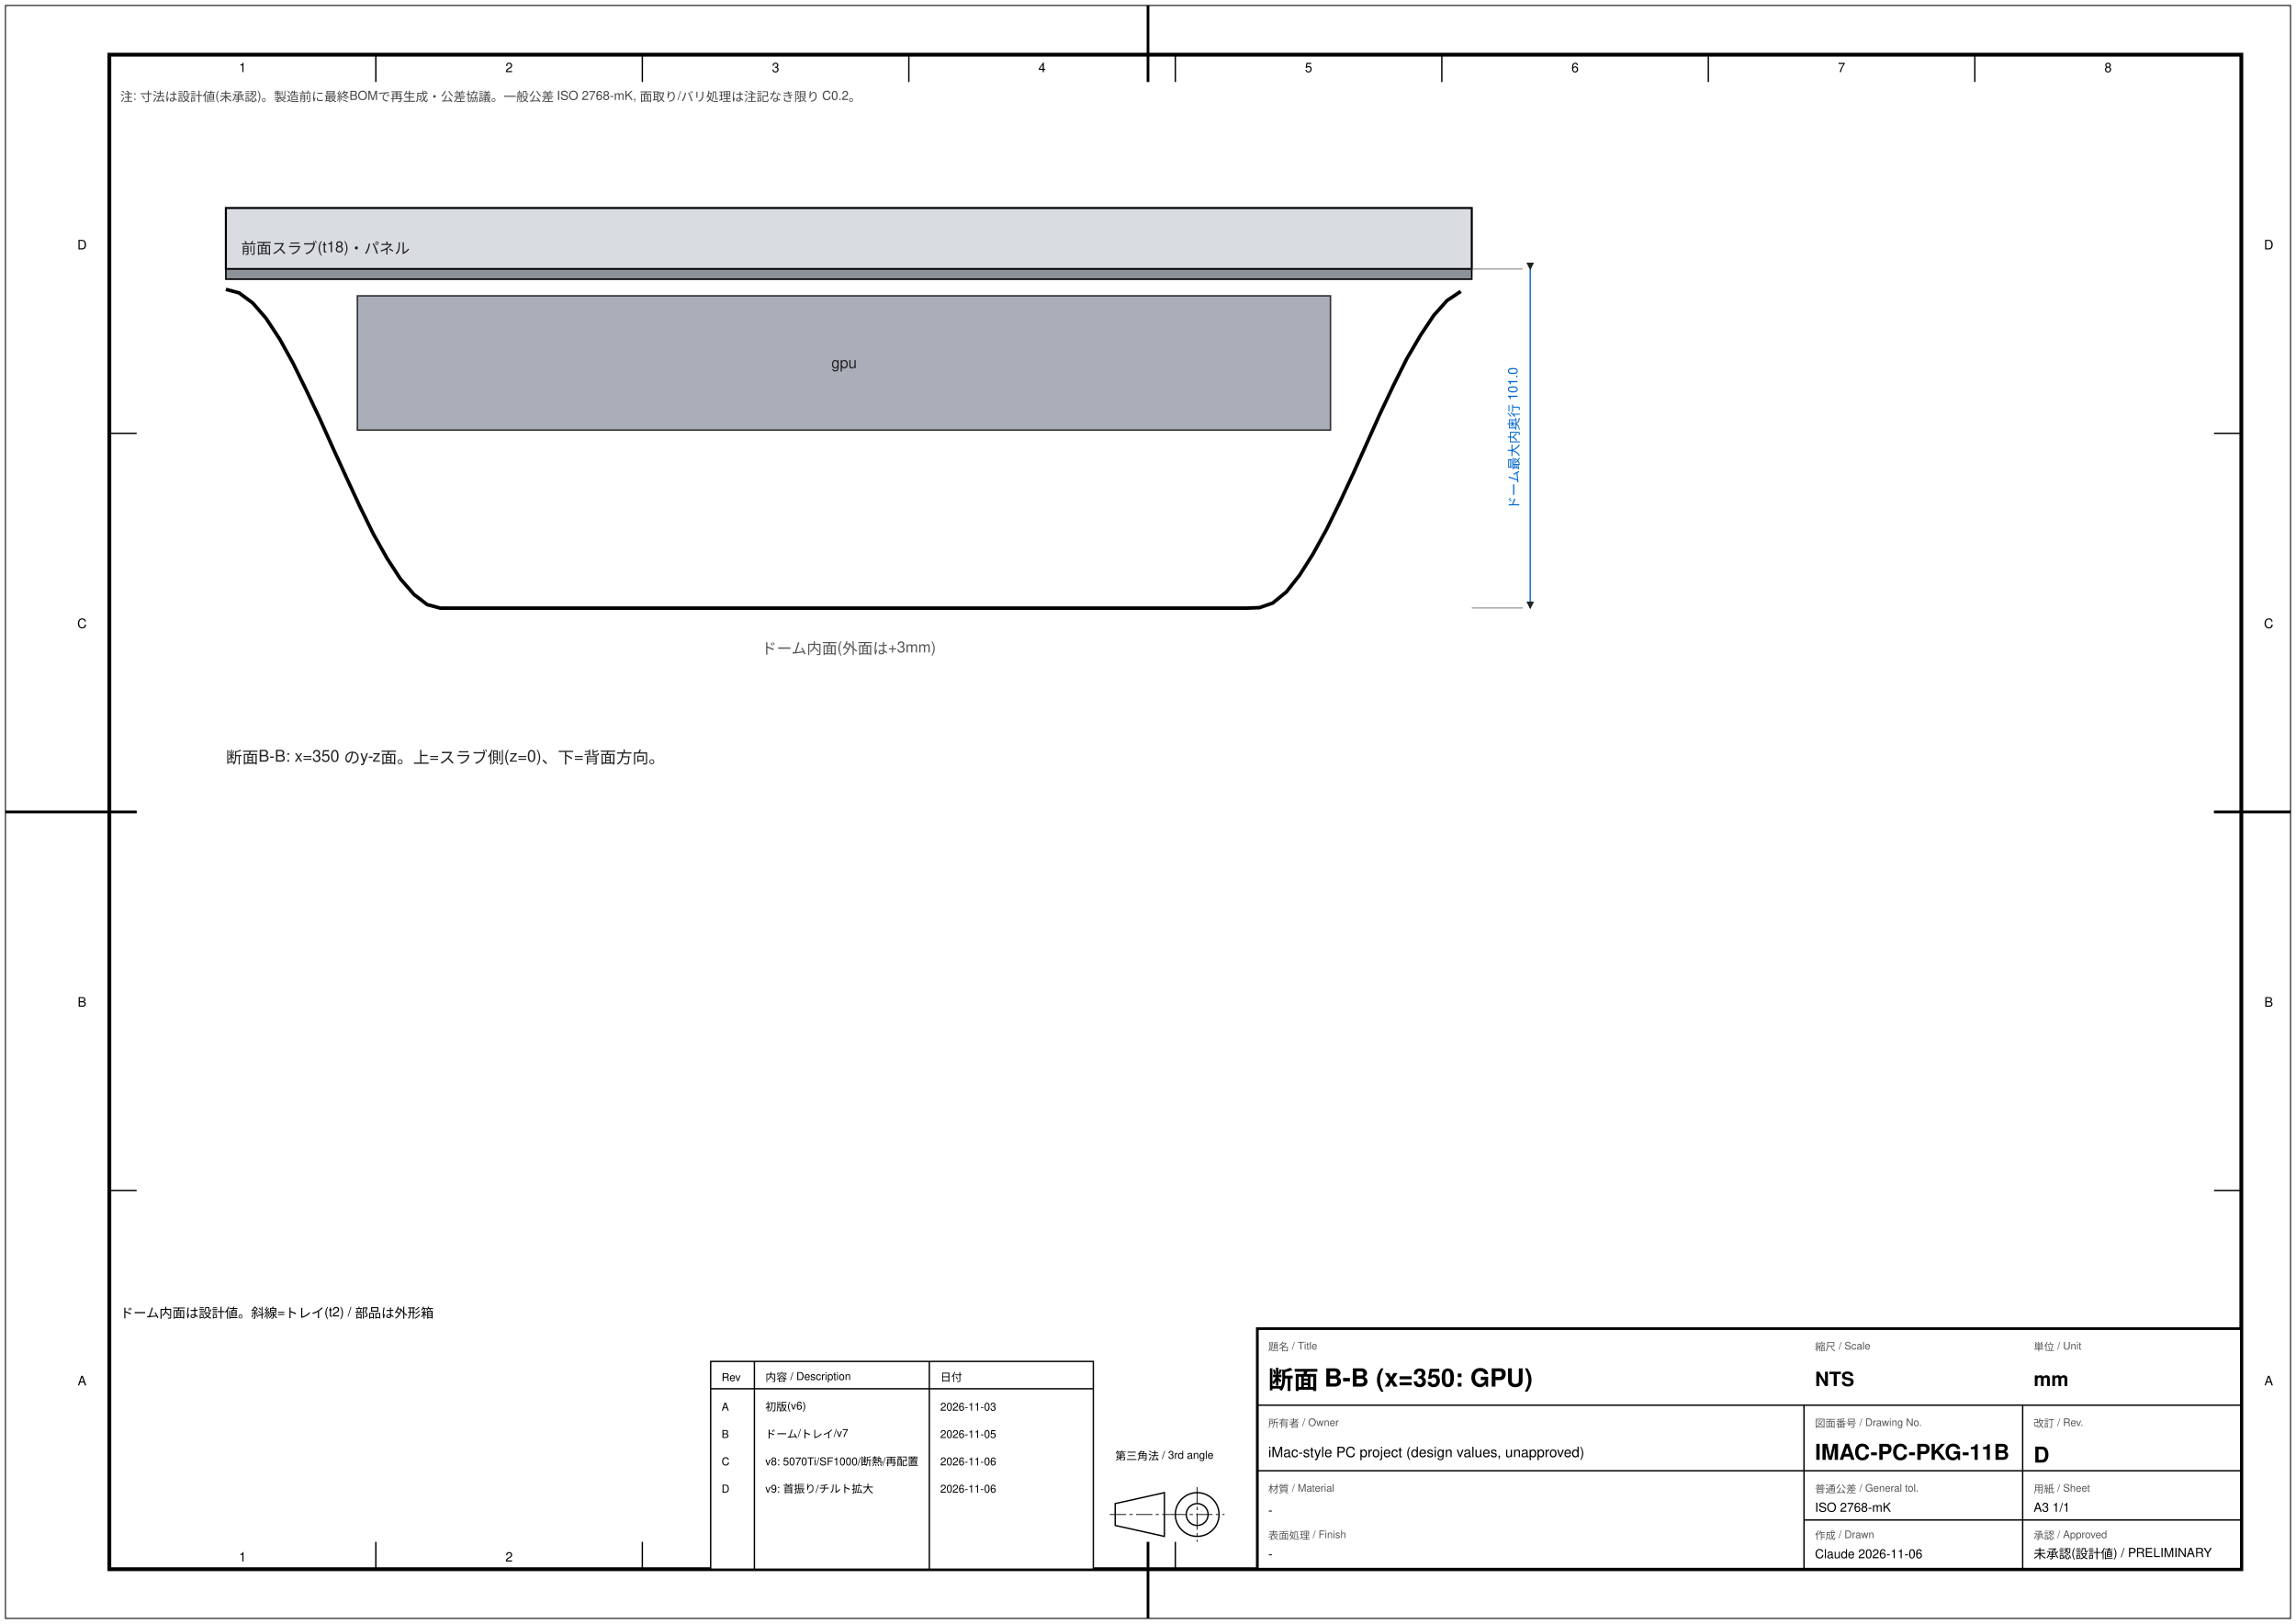
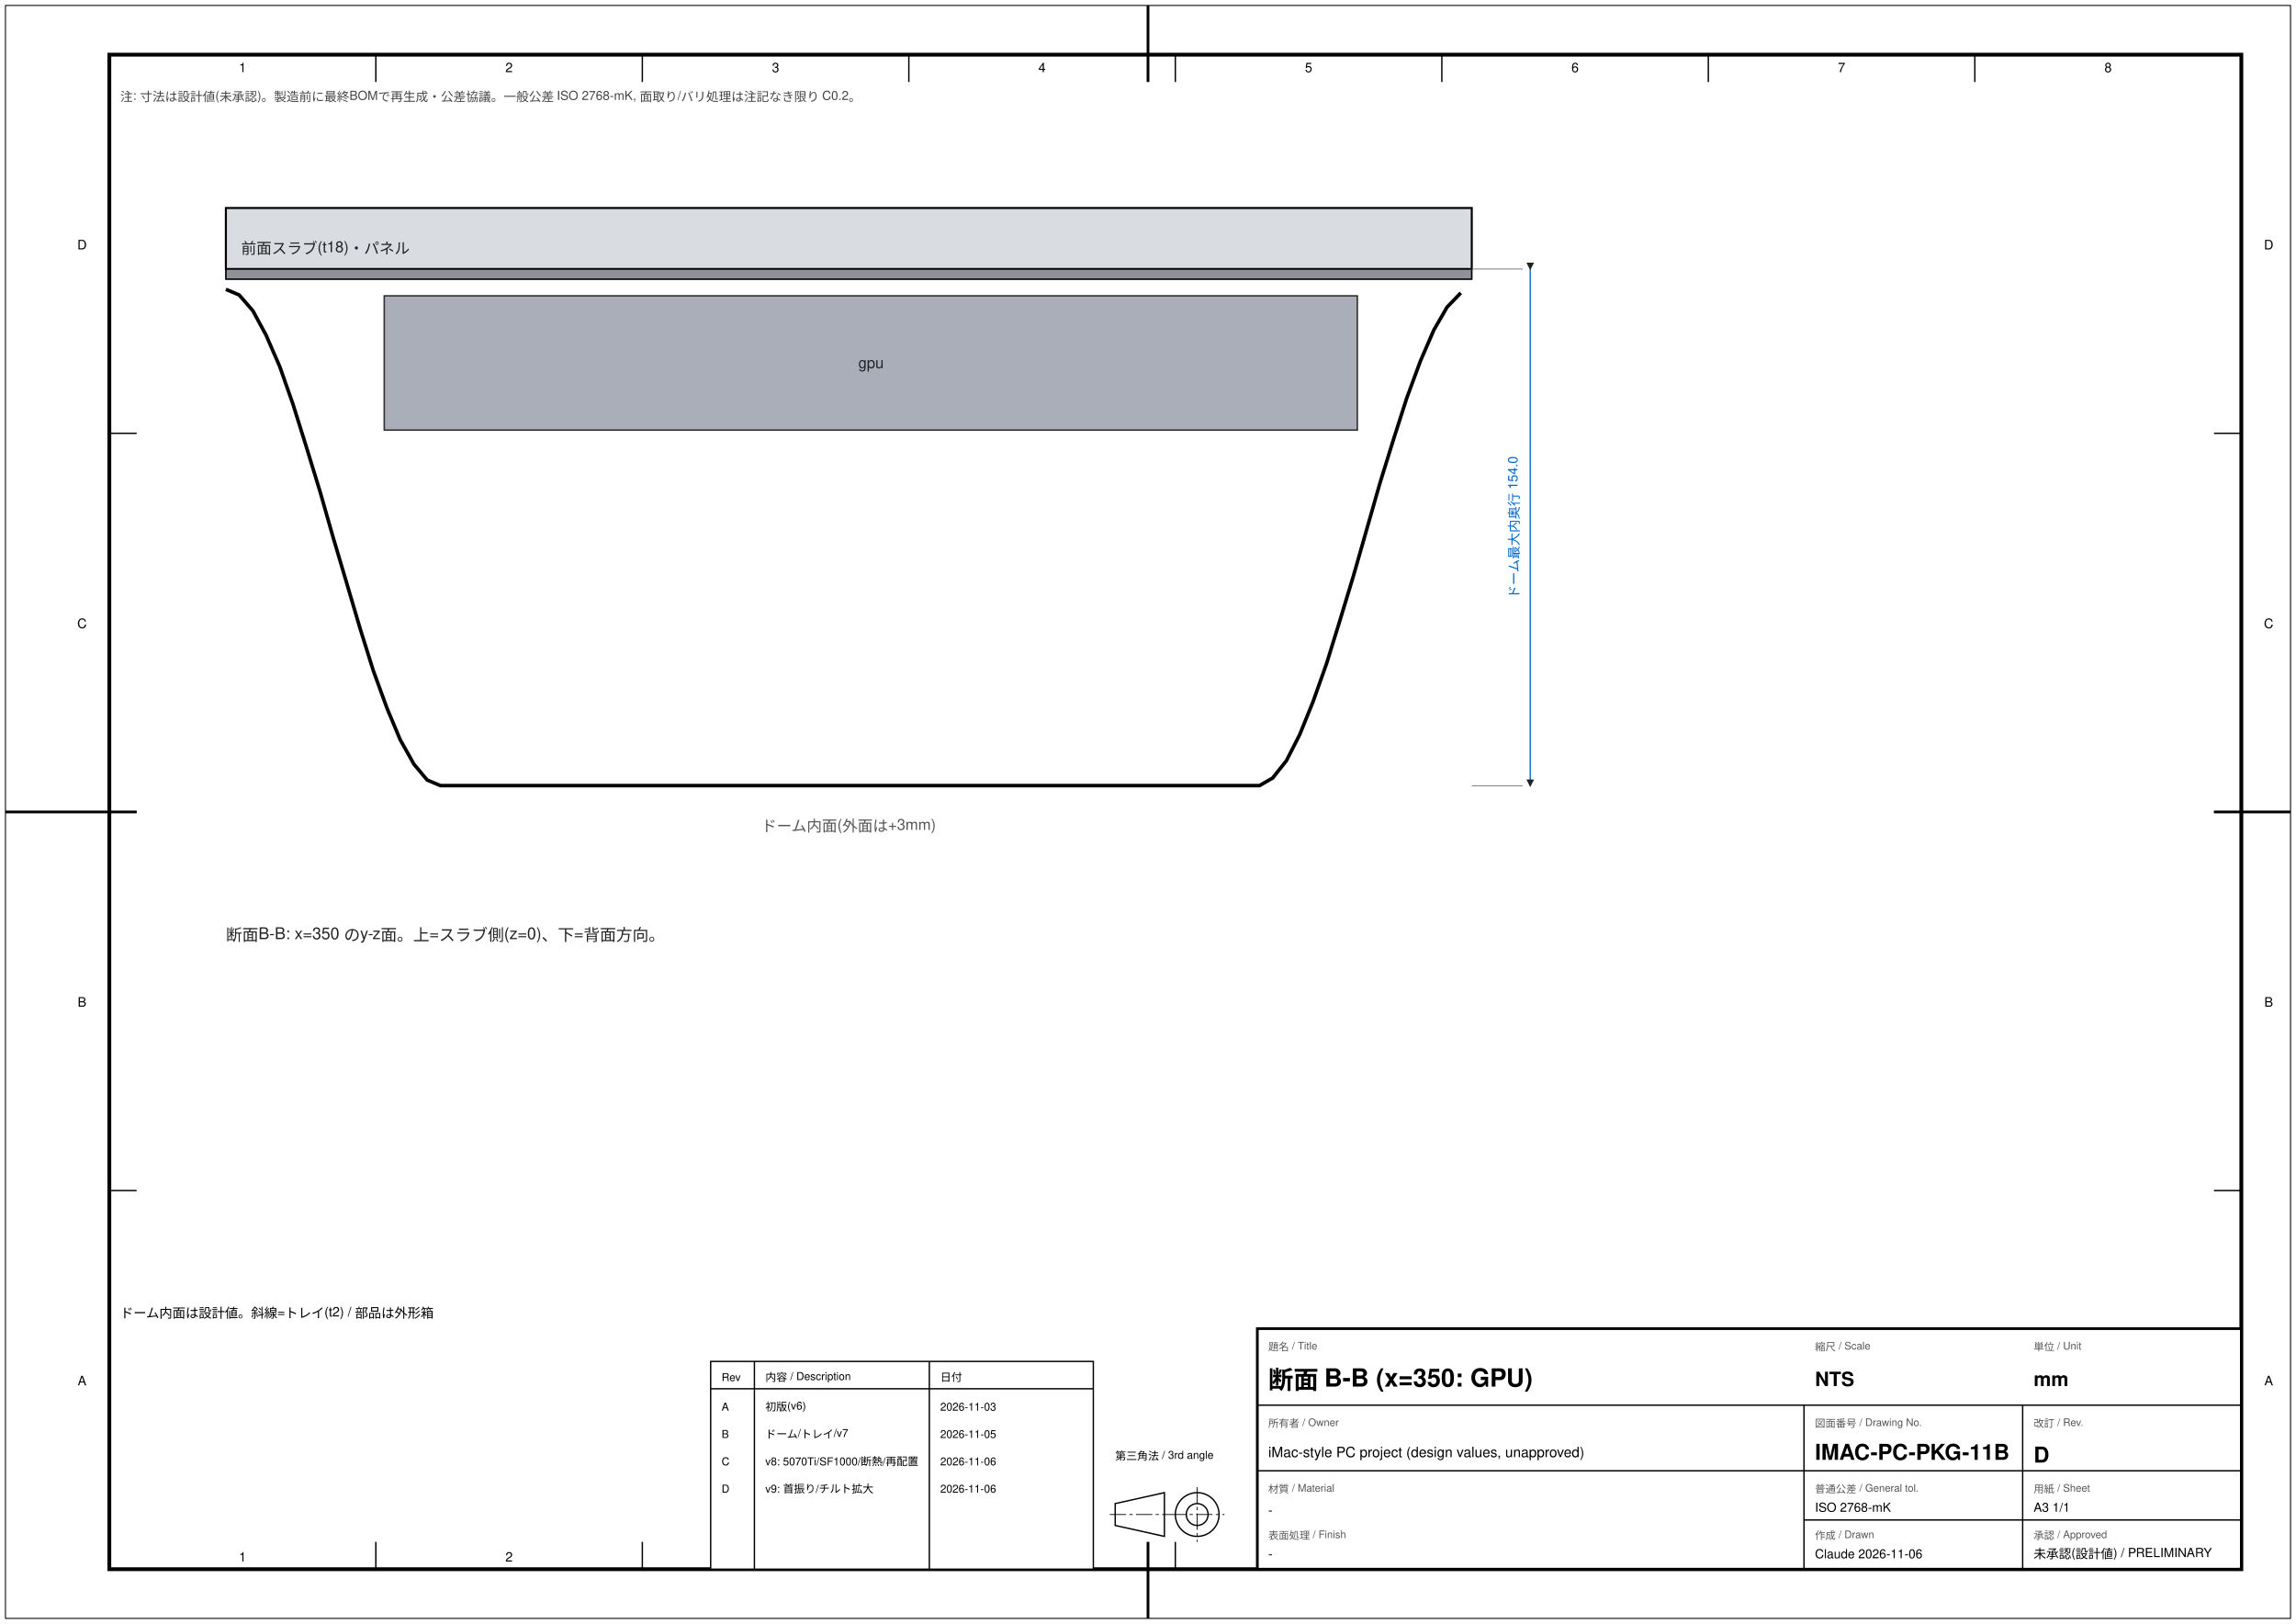
<svg xmlns="http://www.w3.org/2000/svg" viewBox="0 0 420 297" font-family="Helvetica,Arial,sans-serif">
  <defs>
    <marker id="ar" markerWidth="6" markerHeight="6" refX="5" refY="3" orient="auto">
      <path d="M0,0 L6,3 L0,6 z" fill="#222" />
    </marker>
    <marker id="ag" markerWidth="6" markerHeight="6" refX="5" refY="3" orient="auto">
      <path d="M0,0 L6,3 L0,6 z" fill="#1a7f37" />
    </marker>
  </defs>
  <rect width="100%" height="100%" fill="#fff" />
  <rect x="1" y="1" width="418" height="295" fill="none" stroke="#000" stroke-width=".18" />
  <rect x="20" y="10" width="390" height="277" fill="none" stroke="#000" stroke-width=".7" />
  <line x1="68.75" y1="10" x2="68.75" y2="15" stroke="#000" stroke-width="0.25" />
  <line x1="68.75" y1="287" x2="68.75" y2="282" stroke="#000" stroke-width="0.25" />
  <text x="44.38" y="13.20" font-size="2.4" text-anchor="middle" font-weight="normal" fill="#000">1</text>
  <text x="44.38" y="285.60" font-size="2.4" text-anchor="middle" font-weight="normal" fill="#000">1</text>
  <line x1="117.5" y1="10" x2="117.5" y2="15" stroke="#000" stroke-width="0.25" />
  <line x1="117.5" y1="287" x2="117.5" y2="282" stroke="#000" stroke-width="0.25" />
  <text x="93.12" y="13.20" font-size="2.4" text-anchor="middle" font-weight="normal" fill="#000">2</text>
  <text x="93.12" y="285.60" font-size="2.4" text-anchor="middle" font-weight="normal" fill="#000">2</text>
  <line x1="166.25" y1="10" x2="166.25" y2="15" stroke="#000" stroke-width="0.25" />
  <line x1="166.25" y1="287" x2="166.25" y2="282" stroke="#000" stroke-width="0.25" />
  <text x="141.88" y="13.20" font-size="2.4" text-anchor="middle" font-weight="normal" fill="#000">3</text>
  <text x="141.88" y="285.60" font-size="2.4" text-anchor="middle" font-weight="normal" fill="#000">3</text>
  <line x1="215.0" y1="10" x2="215.0" y2="15" stroke="#000" stroke-width="0.25" />
  <line x1="215.0" y1="287" x2="215.0" y2="282" stroke="#000" stroke-width="0.25" />
  <text x="190.62" y="13.20" font-size="2.4" text-anchor="middle" font-weight="normal" fill="#000">4</text>
  <text x="190.62" y="285.60" font-size="2.4" text-anchor="middle" font-weight="normal" fill="#000">4</text>
  <line x1="263.75" y1="10" x2="263.75" y2="15" stroke="#000" stroke-width="0.25" />
  <line x1="263.75" y1="287" x2="263.75" y2="282" stroke="#000" stroke-width="0.25" />
  <text x="239.38" y="13.20" font-size="2.4" text-anchor="middle" font-weight="normal" fill="#000">5</text>
  <text x="239.38" y="285.60" font-size="2.4" text-anchor="middle" font-weight="normal" fill="#000">5</text>
  <line x1="312.5" y1="10" x2="312.5" y2="15" stroke="#000" stroke-width="0.25" />
  <line x1="312.5" y1="287" x2="312.5" y2="282" stroke="#000" stroke-width="0.25" />
  <text x="288.12" y="13.20" font-size="2.4" text-anchor="middle" font-weight="normal" fill="#000">6</text>
  <text x="288.12" y="285.60" font-size="2.4" text-anchor="middle" font-weight="normal" fill="#000">6</text>
  <line x1="361.25" y1="10" x2="361.25" y2="15" stroke="#000" stroke-width="0.25" />
  <line x1="361.25" y1="287" x2="361.25" y2="282" stroke="#000" stroke-width="0.25" />
  <text x="336.88" y="13.20" font-size="2.4" text-anchor="middle" font-weight="normal" fill="#000">7</text>
  <text x="336.88" y="285.60" font-size="2.4" text-anchor="middle" font-weight="normal" fill="#000">7</text>
  <text x="385.62" y="13.20" font-size="2.4" text-anchor="middle" font-weight="normal" fill="#000">8</text>
  <text x="385.62" y="285.60" font-size="2.4" text-anchor="middle" font-weight="normal" fill="#000">8</text>
  <line x1="20" y1="79.25" x2="25" y2="79.25" stroke="#000" stroke-width="0.25" />
  <line x1="410" y1="79.25" x2="405" y2="79.25" stroke="#000" stroke-width="0.25" />
  <line x1="20" y1="148.5" x2="25" y2="148.5" stroke="#000" stroke-width="0.25" />
  <line x1="410" y1="148.5" x2="405" y2="148.5" stroke="#000" stroke-width="0.25" />
  <line x1="20" y1="217.75" x2="25" y2="217.75" stroke="#000" stroke-width="0.25" />
  <line x1="410" y1="217.75" x2="405" y2="217.75" stroke="#000" stroke-width="0.25" />
  <text x="15.00" y="45.62" font-size="2.4" text-anchor="middle" font-weight="normal" fill="#000">D</text>
  <text x="415.00" y="45.62" font-size="2.4" text-anchor="middle" font-weight="normal" fill="#000">D</text>
  <text x="15.00" y="114.88" font-size="2.4" text-anchor="middle" font-weight="normal" fill="#000">C</text>
  <text x="415.00" y="114.88" font-size="2.4" text-anchor="middle" font-weight="normal" fill="#000">C</text>
  <text x="15.00" y="184.12" font-size="2.4" text-anchor="middle" font-weight="normal" fill="#000">B</text>
  <text x="415.00" y="184.12" font-size="2.4" text-anchor="middle" font-weight="normal" fill="#000">B</text>
  <text x="15.00" y="253.38" font-size="2.4" text-anchor="middle" font-weight="normal" fill="#000">A</text>
  <text x="415.00" y="253.38" font-size="2.4" text-anchor="middle" font-weight="normal" fill="#000">A</text>
  <line x1="1" y1="148.5" x2="25" y2="148.5" stroke="#000" stroke-width="0.5" />
  <line x1="405" y1="148.5" x2="419" y2="148.5" stroke="#000" stroke-width="0.5" />
  <line x1="210.0" y1="1" x2="210.0" y2="15" stroke="#000" stroke-width="0.5" />
  <line x1="210.0" y1="282" x2="210.0" y2="296" stroke="#000" stroke-width="0.5" />
  <rect x="230" y="243" width="180" height="44" fill="#fff" stroke="#000" stroke-width=".5" />
  <line x1="230" y1="257" x2="410" y2="257" stroke="#000" stroke-width="0.25" />
  <line x1="230" y1="269" x2="410" y2="269" stroke="#000" stroke-width="0.25" />
  <line x1="330" y1="257" x2="330" y2="287" stroke="#000" stroke-width="0.25" />
  <line x1="370" y1="257" x2="370" y2="287" stroke="#000" stroke-width="0.25" />
  <line x1="330" y1="278" x2="410" y2="278" stroke="#000" stroke-width="0.25" />
  <text x="232.00" y="247.00" font-size="1.9" text-anchor="start" font-weight="normal" fill="#555">題名 / Title</text>
  <text x="232.00" y="254.00" font-size="4.6" text-anchor="start" font-weight="bold" fill="#000">断面 B-B (x=350: GPU)</text>
  <text x="232.00" y="261.00" font-size="1.9" text-anchor="start" font-weight="normal" fill="#555">所有者 / Owner</text>
  <text x="232.00" y="266.50" font-size="2.6" text-anchor="start" font-weight="normal" fill="#000">iMac-style PC project (design values, unapproved)</text>
  <text x="232.00" y="273.00" font-size="1.9" text-anchor="start" font-weight="normal" fill="#555">材質 / Material</text>
  <text x="232.00" y="277.00" font-size="2.3" text-anchor="start" font-weight="normal" fill="#000">-</text>
  <text x="232.00" y="281.50" font-size="1.9" text-anchor="start" font-weight="normal" fill="#555">表面処理 / Finish</text>
  <text x="232.00" y="285.00" font-size="2.3" text-anchor="start" font-weight="normal" fill="#000">-</text>
  <text x="332.00" y="261.00" font-size="1.9" text-anchor="start" font-weight="normal" fill="#555">図面番号 / Drawing No.</text>
  <text x="332.00" y="267.00" font-size="4.0" text-anchor="start" font-weight="bold" fill="#000">IMAC-PC-PKG-11B</text>
  <text x="332.00" y="273.00" font-size="1.9" text-anchor="start" font-weight="normal" fill="#555">普通公差 / General tol.</text>
  <text x="332.00" y="276.50" font-size="2.3" text-anchor="start" font-weight="normal" fill="#000">ISO 2768-mK</text>
  <text x="372.00" y="261.00" font-size="1.9" text-anchor="start" font-weight="normal" fill="#555">改訂 / Rev.</text>
  <text x="372.00" y="267.50" font-size="4.0" text-anchor="start" font-weight="bold" fill="#000">D</text>
  <text x="372.00" y="273.00" font-size="1.9" text-anchor="start" font-weight="normal" fill="#555">用紙 / Sheet</text>
  <text x="372.00" y="276.50" font-size="2.3" text-anchor="start" font-weight="normal" fill="#000">A3  1/1</text>
  <text x="332.00" y="247.00" font-size="1.9" text-anchor="start" font-weight="normal" fill="#555">縮尺 / Scale</text>
  <text x="332.00" y="253.50" font-size="3.6" text-anchor="start" font-weight="bold" fill="#000">NTS</text>
  <text x="372.00" y="247.00" font-size="1.9" text-anchor="start" font-weight="normal" fill="#555">単位 / Unit</text>
  <text x="372.00" y="253.50" font-size="3.6" text-anchor="start" font-weight="bold" fill="#000">mm</text>
  <text x="332.00" y="281.50" font-size="1.9" text-anchor="start" font-weight="normal" fill="#555">作成 / Drawn</text>
  <text x="332.00" y="285.00" font-size="2.3" text-anchor="start" font-weight="normal" fill="#000">Claude 2026-11-06</text>
  <text x="372.00" y="281.50" font-size="1.9" text-anchor="start" font-weight="normal" fill="#555">承認 / Approved</text>
  <text x="372.00" y="285.00" font-size="2.3" text-anchor="start" font-weight="normal" fill="#000">未承認(設計値) / PRELIMINARY</text>
  <g transform="translate(204,273)" stroke="#000" stroke-width=".25" fill="none">
    <path d="M0,2 L9,0 L9,8 L0,6 Z" />
    <line x1="-1" y1="4" x2="10" y2="4" stroke="#000" stroke-width="0.15" stroke-dasharray="3,0.6,0.6,0.6" />
    <circle cx="15" cy="4" r="4" />
    <circle cx="15" cy="4" r="2" />
    <line x1="10" y1="4" x2="20" y2="4" stroke="#000" stroke-width="0.15" stroke-dasharray="3,0.6,0.6,0.6" />
    <line x1="15" y1="-1" x2="15" y2="9" stroke="#000" stroke-width="0.15" stroke-dasharray="3,0.6,0.6,0.6" />
  </g>
  <text x="204.00" y="267.00" font-size="2.0" text-anchor="start" font-weight="normal" fill="#000">第三角法 / 3rd angle</text>
  <rect x="130" y="249" width="70" height="38" fill="#fff" stroke="#000" stroke-width=".25" />
  <line x1="130" y1="254" x2="200" y2="254" stroke="#000" stroke-width="0.25" />
  <line x1="138" y1="249" x2="138" y2="287" stroke="#000" stroke-width="0.25" />
  <line x1="170" y1="249" x2="170" y2="287" stroke="#000" stroke-width="0.25" />
  <text x="132.00" y="252.60" font-size="2.0" text-anchor="start" font-weight="normal" fill="#000">Rev</text>
  <text x="140.00" y="252.60" font-size="2.0" text-anchor="start" font-weight="normal" fill="#000">内容 / Description</text>
  <text x="172.00" y="252.60" font-size="2.0" text-anchor="start" font-weight="normal" fill="#000">日付</text>
  <text x="132.00" y="258.00" font-size="2.0" text-anchor="start" font-weight="normal" fill="#000">A</text>
  <text x="140.00" y="258.00" font-size="2.0" text-anchor="start" font-weight="normal" fill="#000">初版(v6)</text>
  <text x="172.00" y="258.00" font-size="2.0" text-anchor="start" font-weight="normal" fill="#000">2026-11-03</text>
  <text x="132.00" y="263.00" font-size="2.0" text-anchor="start" font-weight="normal" fill="#000">B</text>
  <text x="140.00" y="263.00" font-size="2.0" text-anchor="start" font-weight="normal" fill="#000">ドーム/トレイ/v7</text>
  <text x="172.00" y="263.00" font-size="2.0" text-anchor="start" font-weight="normal" fill="#000">2026-11-05</text>
  <text x="132.00" y="268.00" font-size="2.0" text-anchor="start" font-weight="normal" fill="#000">C</text>
  <text x="140.00" y="268.00" font-size="2.0" text-anchor="start" font-weight="normal" fill="#000">v8: 5070Ti/SF1000/断熱/再配置</text>
  <text x="172.00" y="268.00" font-size="2.0" text-anchor="start" font-weight="normal" fill="#000">2026-11-06</text>
  <text x="132.00" y="273.00" font-size="2.0" text-anchor="start" font-weight="normal" fill="#000">D</text>
  <text x="140.00" y="273.00" font-size="2.0" text-anchor="start" font-weight="normal" fill="#000">v9: 首振り/チルト拡大</text>
  <text x="172.00" y="273.00" font-size="2.0" text-anchor="start" font-weight="normal" fill="#000">2026-11-06</text>
  <text x="22.00" y="241.00" font-size="2.4" text-anchor="start" font-weight="normal" fill="#000">ドーム内面は設計値。斜線=トレイ(t2) / 部品は外形箱</text>
  <text x="22.00" y="18.50" font-size="2.3" text-anchor="start" font-weight="normal" fill="#444">注: 寸法は設計値(未承認)。製造前に最終BOMで再生成・公差協議。一般公差 ISO 2768-mK, 面取り/バリ処理は注記なき限り C0.2。</text>
  <g transform="translate(19,12) scale(0.93)">
    <rect x="24.00" y="28.00" width="245.06" height="12.00" rx="0" fill="#d9dde2" fill-opacity="1" stroke="#000" stroke-width="0.4" />
    <text x="27.0" y="37.0" font-size="3" text-anchor="start" fill="#222">前面スラブ(t18)・パネル</text>
-     <polyline points="24.0,44.0 26.6,44.7 29.3,46.7 31.9,49.7 34.6,53.8 37.2,58.5 39.8,63.8 42.5,69.5 45.1,75.3 47.8,81.2 50.4,86.8 53.0,92.1 55.7,96.9 58.3,100.9 61.0,104.0 63.6,106.0 66.2,106.7 68.9,106.7 71.5,106.7 74.2,106.7 76.8,106.7 79.4,106.7 82.1,106.7 84.7,106.7 87.4,106.7 90.0,106.7 92.6,106.7 95.3,106.7 97.9,106.7 100.6,106.7 103.2,106.7 105.8,106.7 108.5,106.7 111.1,106.7 113.8,106.7 116.4,106.7 119.0,106.7 121.7,106.7 124.3,106.7 127.0,106.7 129.6,106.7 132.2,106.7 134.9,106.7 137.5,106.7 140.2,106.7 142.8,106.7 145.4,106.7 148.1,106.7 150.7,106.7 153.4,106.7 156.0,106.7 158.6,106.7 161.3,106.7 163.9,106.7 166.6,106.7 169.2,106.7 171.8,106.7 174.5,106.7 177.1,106.7 179.8,106.7 182.4,106.7 185.0,106.7 187.7,106.7 190.3,106.7 193.0,106.7 195.6,106.7 198.2,106.7 200.9,106.7 203.5,106.7 206.2,106.7 208.8,106.7 211.4,106.7 214.1,106.7 216.7,106.7 219.4,106.7 222.0,106.7 224.6,106.7 227.3,106.6 229.9,105.7 232.6,103.5 235.2,100.2 237.8,96.1 240.5,91.2 243.1,85.9 245.8,80.1 248.4,74.3 251.0,68.5 253.7,62.8 256.3,57.6 259.0,53.0 261.6,49.1 264.2,46.2 266.9,44.4" fill="none" stroke="#000" stroke-width=".7" />
-     <text x="146.5" y="115.7" font-size="3" text-anchor="middle" fill="#555">ドーム内面(外面は+3mm)</text>
+     <polyline points="24.0,44.0 26.6,45.1 29.3,48.2 31.9,53.0 34.6,59.2 37.2,66.6 39.8,74.9 42.5,83.7 45.1,92.8 47.8,101.9 50.4,110.7 53.0,119.0 55.7,126.4 58.3,132.6 61.0,137.4 63.6,140.5 66.2,141.6 68.9,141.6 71.5,141.6 74.2,141.6 76.8,141.6 79.4,141.6 82.1,141.6 84.7,141.6 87.4,141.6 90.0,141.6 92.6,141.6 95.3,141.6 97.9,141.6 100.6,141.6 103.2,141.6 105.8,141.6 108.5,141.6 111.1,141.6 113.8,141.6 116.4,141.6 119.0,141.6 121.7,141.6 124.3,141.6 127.0,141.6 129.6,141.6 132.2,141.6 134.9,141.6 137.5,141.6 140.2,141.6 142.8,141.6 145.4,141.6 148.1,141.6 150.7,141.6 153.4,141.6 156.0,141.6 158.6,141.6 161.3,141.6 163.9,141.6 166.6,141.6 169.2,141.6 171.8,141.6 174.5,141.6 177.1,141.6 179.8,141.6 182.4,141.6 185.0,141.6 187.7,141.6 190.3,141.6 193.0,141.6 195.6,141.6 198.2,141.6 200.9,141.6 203.5,141.6 206.2,141.6 208.8,141.6 211.4,141.6 214.1,141.6 216.7,141.6 219.4,141.6 222.0,141.6 224.6,141.6 227.3,141.6 229.9,140.1 232.6,136.7 235.2,131.6 237.8,125.2 240.5,117.6 243.1,109.2 245.8,100.3 248.4,91.2 251.0,82.1 253.7,73.4 256.3,65.3 259.0,58.0 261.6,52.0 264.2,47.5 266.9,44.7" fill="none" stroke="#000" stroke-width=".7" />
+     <text x="146.5" y="150.6" font-size="3" text-anchor="middle" fill="#555">ドーム内面(外面は+3mm)</text>
    <rect x="24.00" y="40.00" width="245.06" height="2.00" rx="0" fill="#8d9198" fill-opacity="1" stroke="#000" stroke-width="0.3" />
-     <rect x="49.87" y="45.28" width="191.40" height="26.40" rx="0" fill="#9aa0ad" fill-opacity="0.85" stroke="#333" stroke-width="0.3" />
-     <text x="145.6" y="59.5" font-size="3" text-anchor="middle" fill="#222">gpu</text>
+     <rect x="55.15" y="45.28" width="191.40" height="26.40" rx="0" fill="#9aa0ad" fill-opacity="0.85" stroke="#333" stroke-width="0.3" />
+     <text x="150.9" y="59.5" font-size="3" text-anchor="middle" fill="#222">gpu</text>
    <line x1="269.06" y1="40.00" x2="279.06" y2="40.00" stroke="#888" stroke-width="0.2" />
-     <line x1="269.06" y1="106.66" x2="279.06" y2="106.66" stroke="#888" stroke-width="0.2" />
-     <line x1="280.56" y1="40.00" x2="280.56" y2="106.66" stroke="#06c" stroke-width="0.25" marker-start="url(#ar)" marker-end="url(#ar)" />
-     <text x="278.3" y="73.3" font-size="2.6" text-anchor="middle" fill="#06c" transform="rotate(-90 278.3 73.3)">ドーム最大内奥行 101.0</text>
-     <text x="24.0" y="137.2" font-size="3.2" text-anchor="start" fill="#222">断面B-B: x=350 のy-z面。上=スラブ側(z=0)、下=背面方向。</text>
+     <line x1="269.06" y1="141.64" x2="279.06" y2="141.64" stroke="#888" stroke-width="0.2" />
+     <line x1="280.56" y1="40.00" x2="280.56" y2="141.64" stroke="#06c" stroke-width="0.25" marker-start="url(#ar)" marker-end="url(#ar)" />
+     <text x="278.3" y="90.8" font-size="2.6" text-anchor="middle" fill="#06c" transform="rotate(-90 278.3 90.8)">ドーム最大内奥行 154.0</text>
+     <text x="24.0" y="172.1" font-size="3.2" text-anchor="start" fill="#222">断面B-B: x=350 のy-z面。上=スラブ側(z=0)、下=背面方向。</text>
  </g>
</svg>
